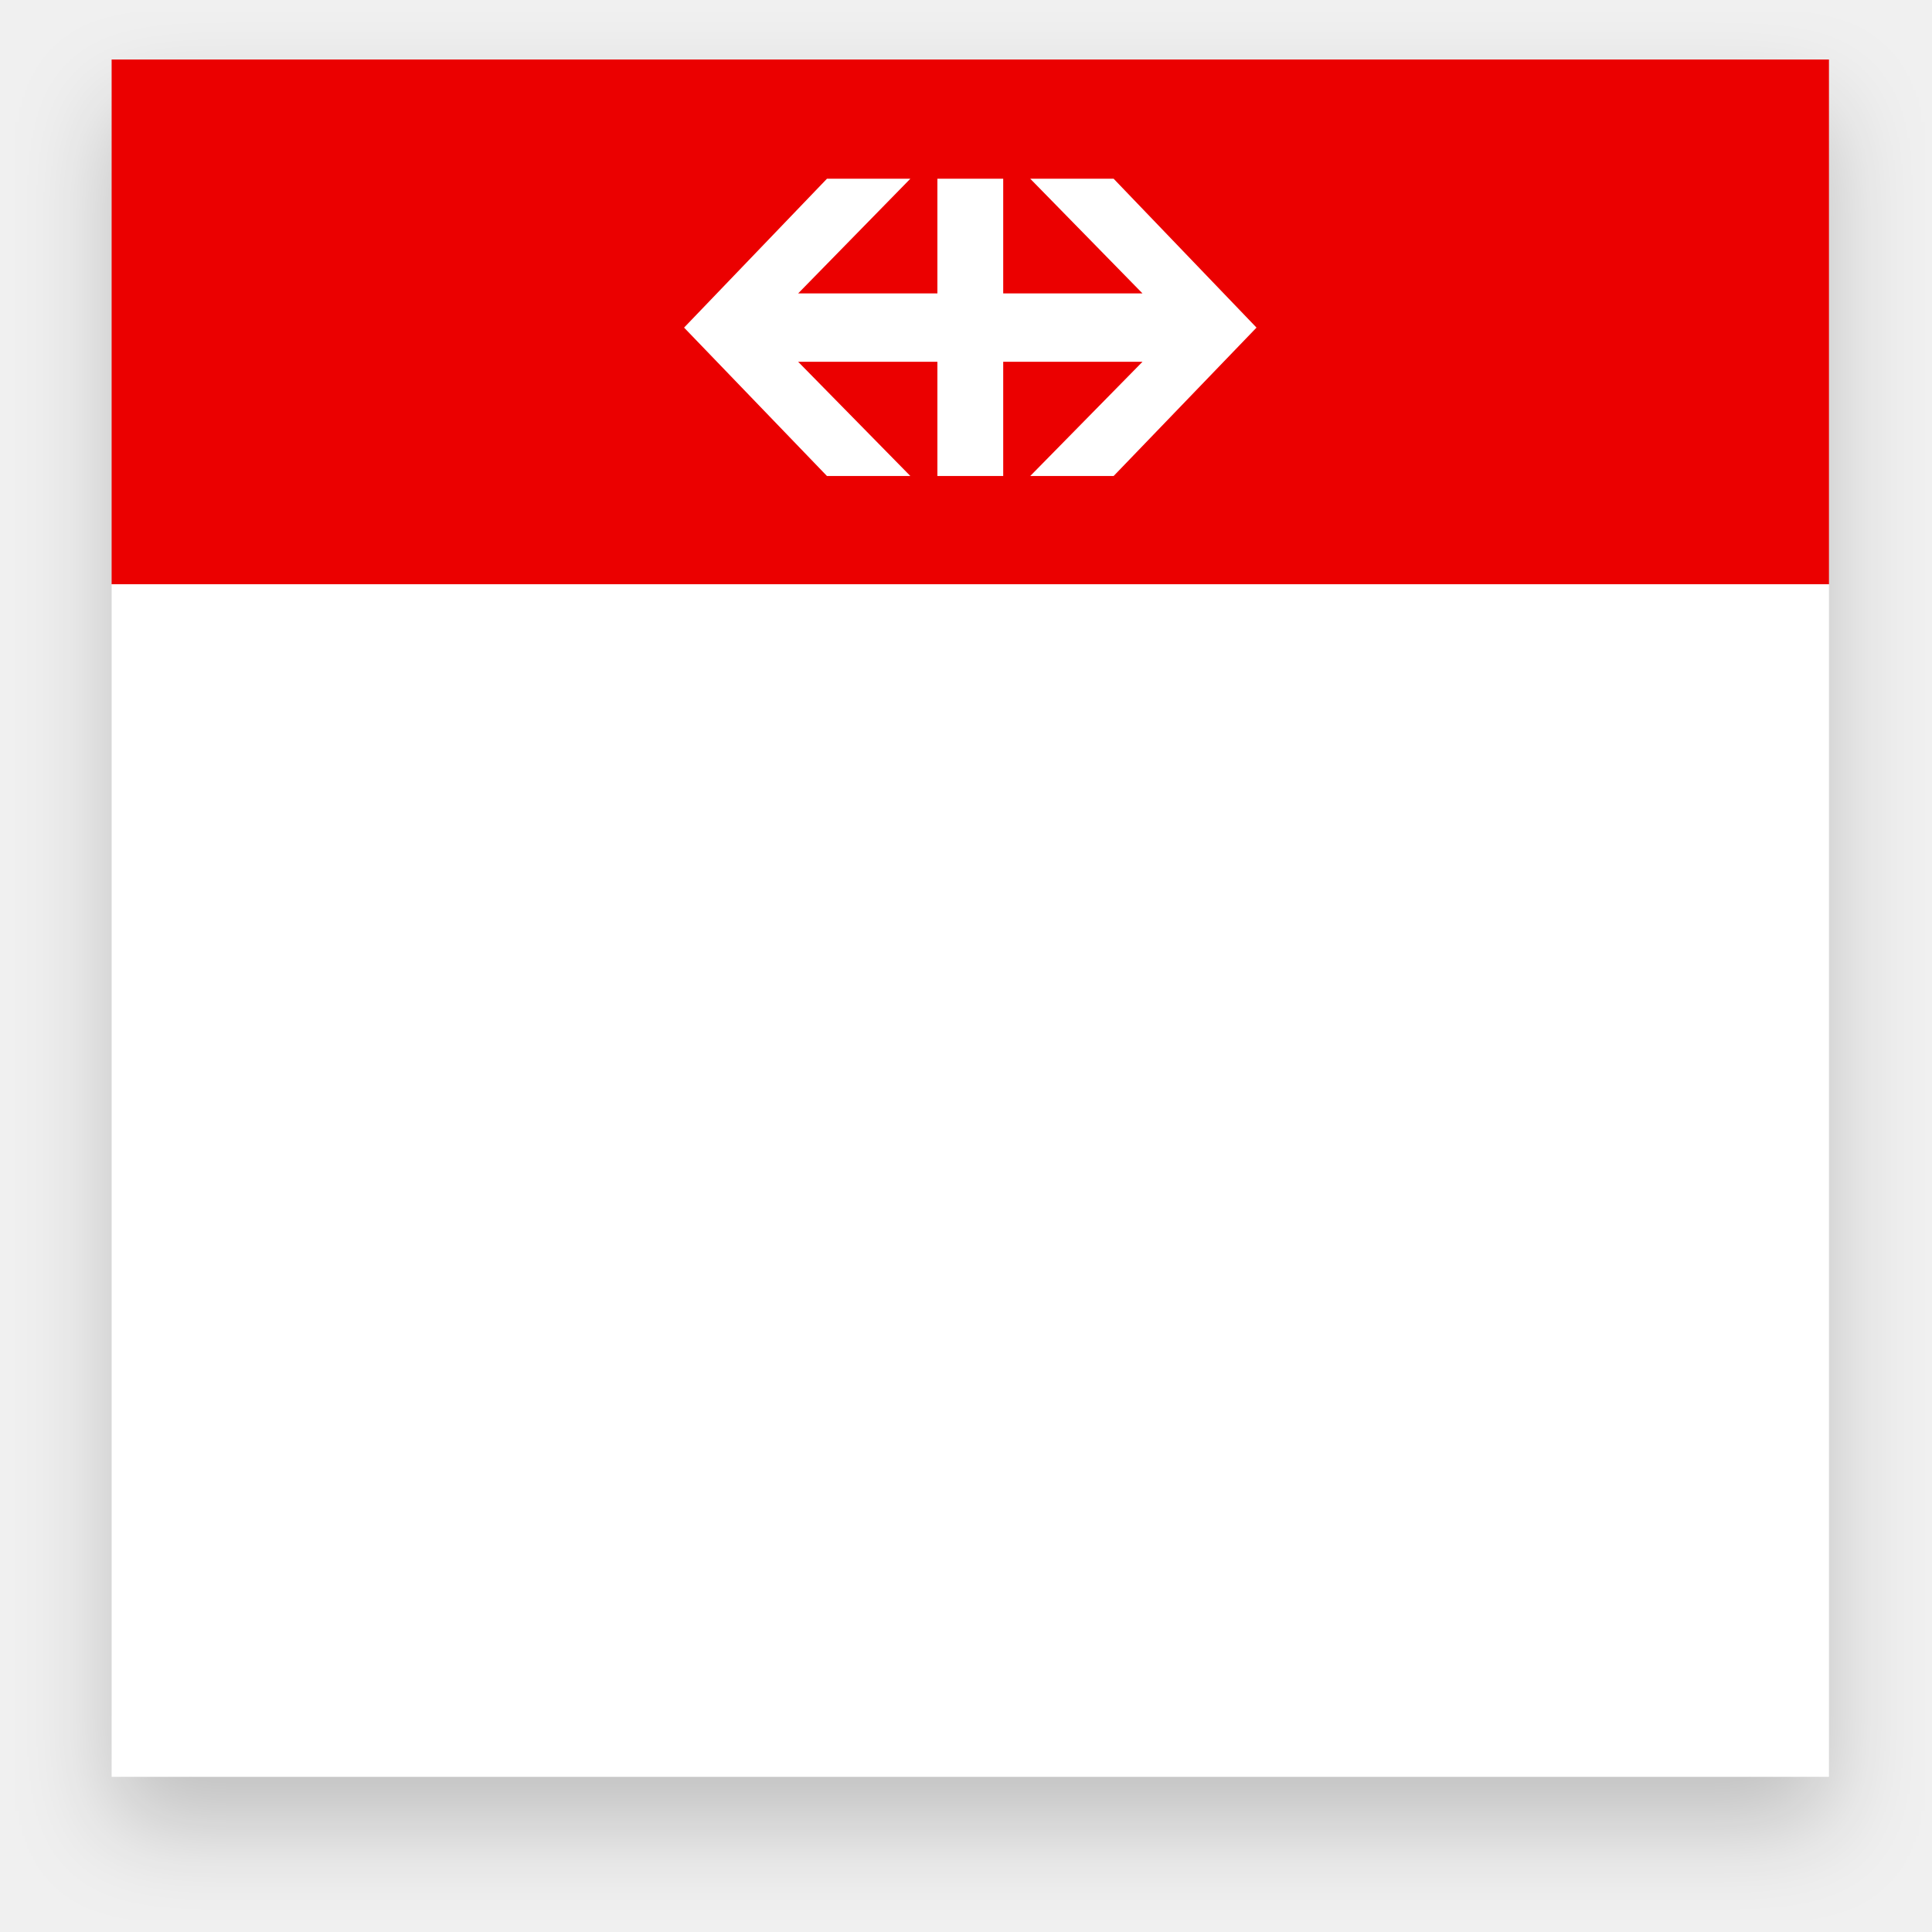
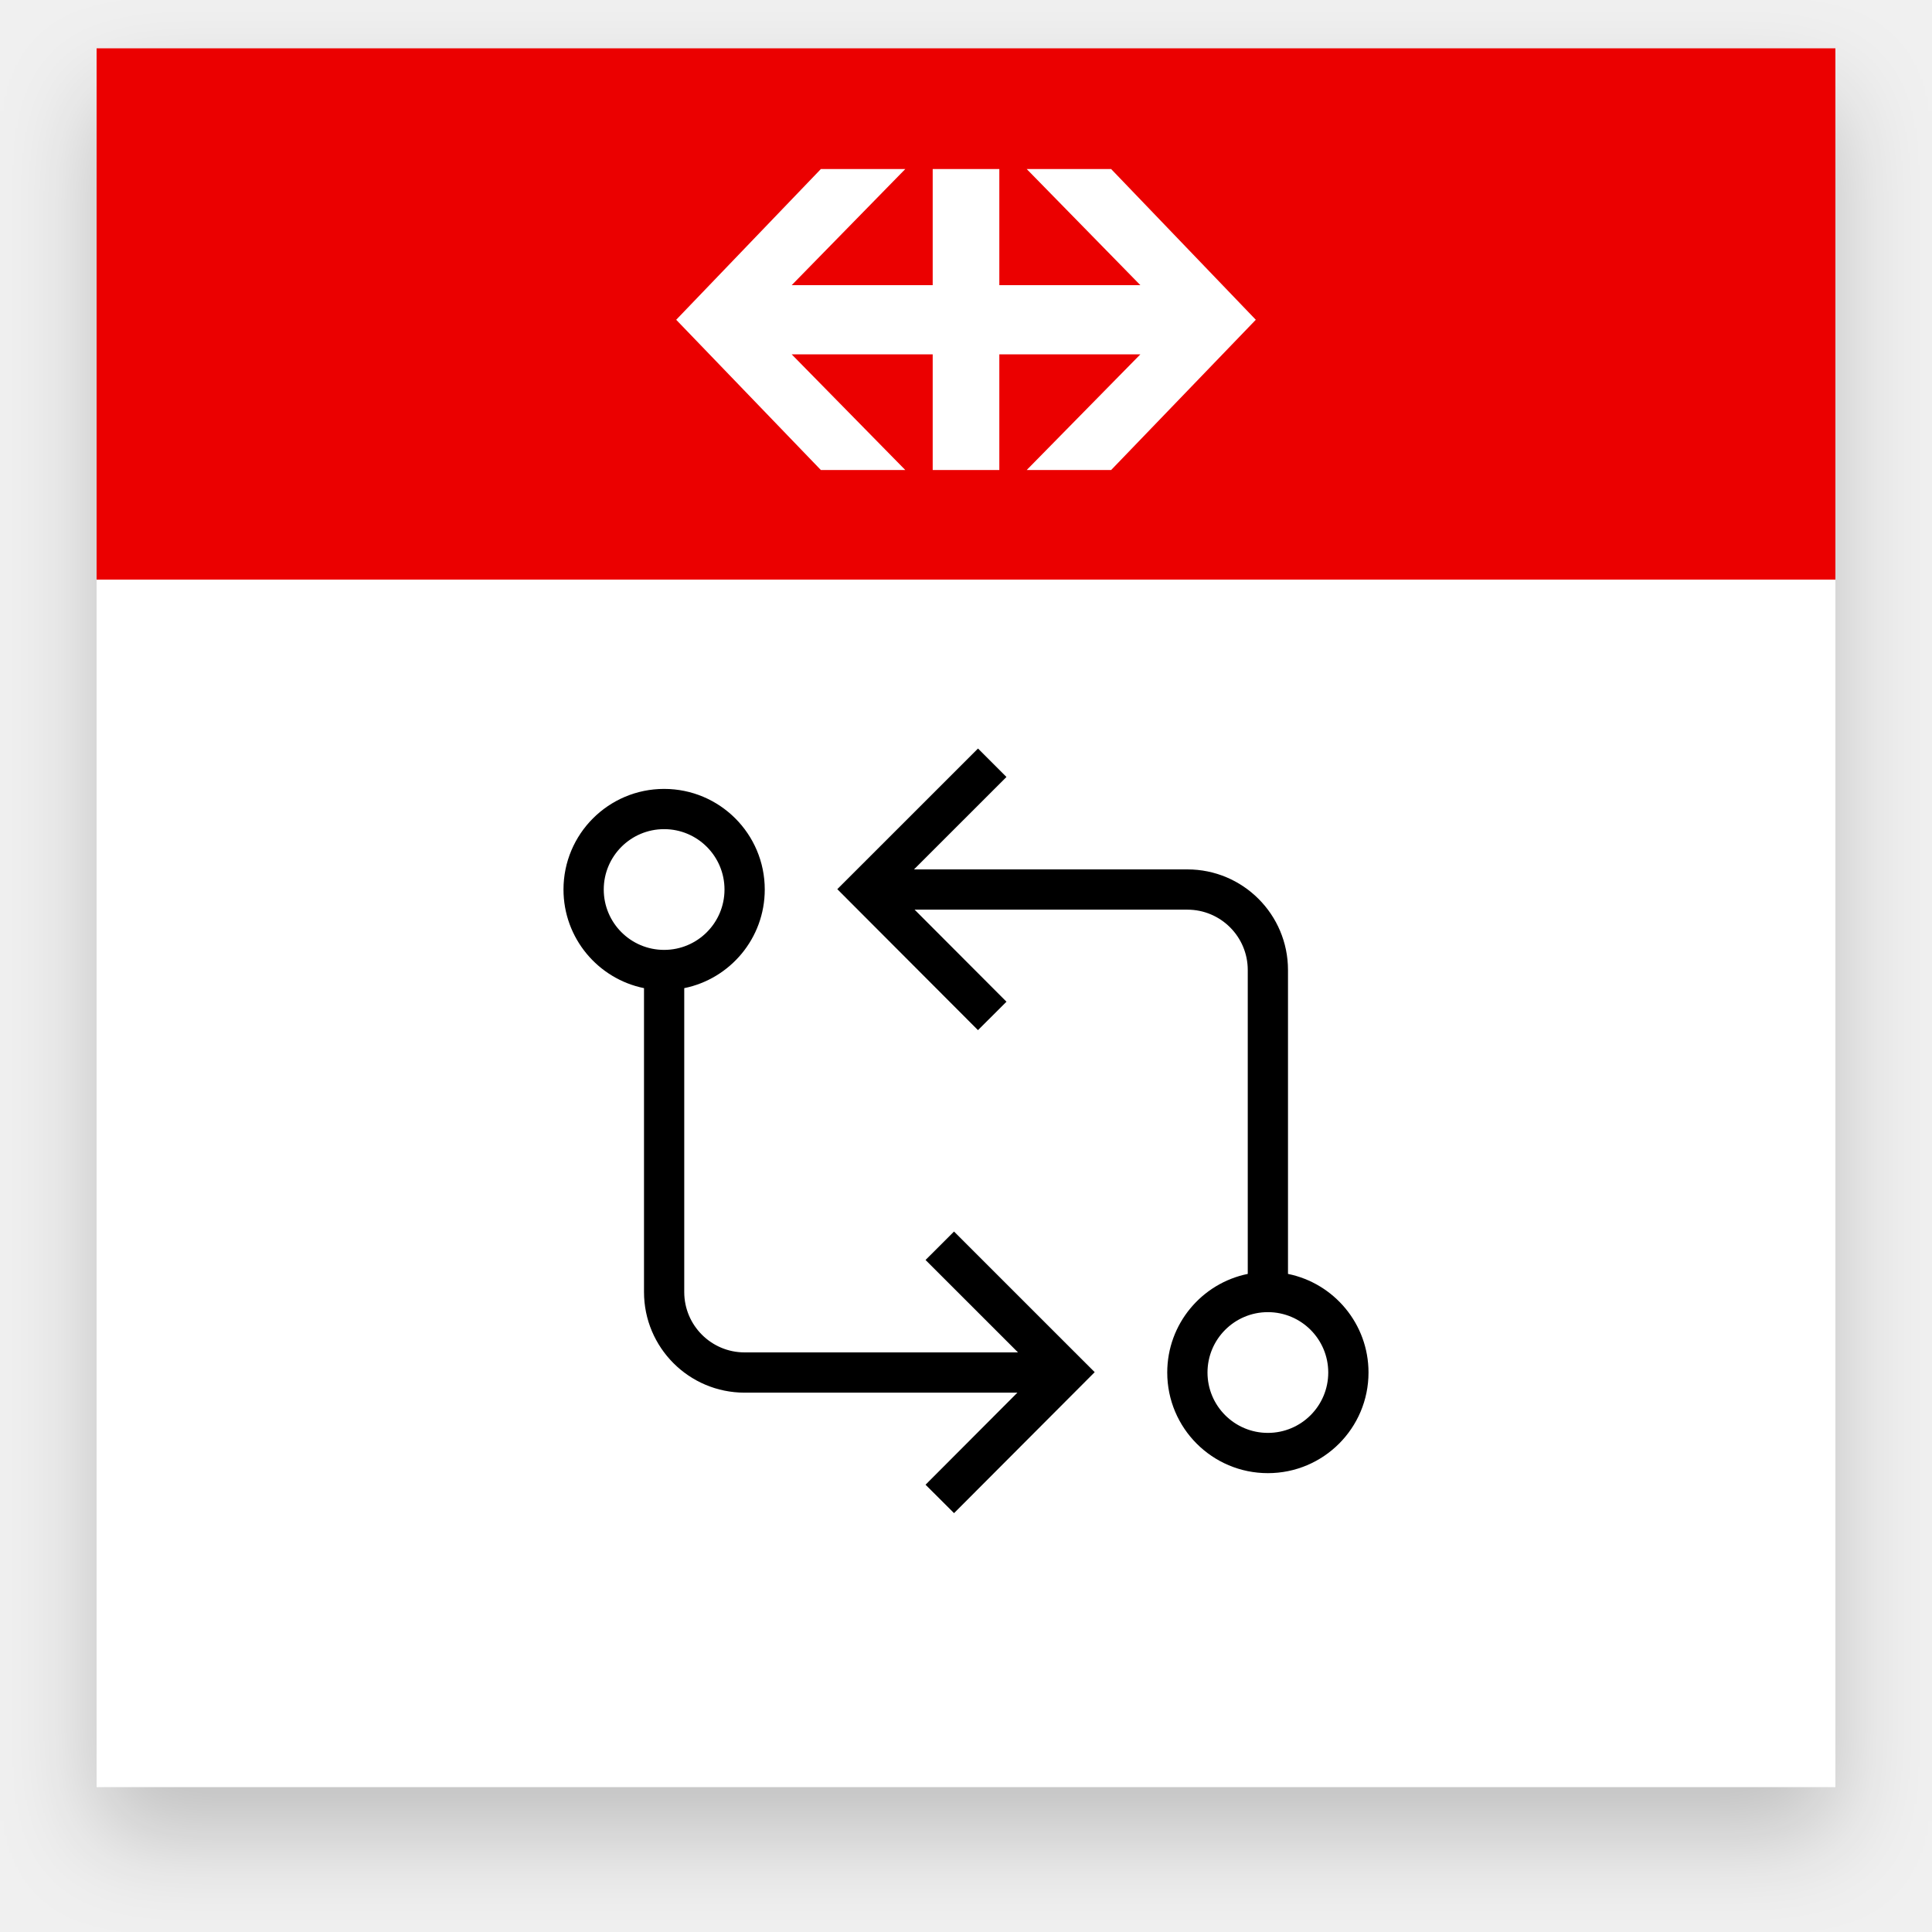
- <svg xmlns="http://www.w3.org/2000/svg" width="30" height="30" viewBox="0 0 81 80" fill="none">
-   <g filter="url(#filter0_d_1080_2778)">
-     <mask id="mask0_1080_2778" style="mask-type:luminance" maskUnits="userSpaceOnUse" x="4" y="1" width="73" height="73">
-       <rect x="4.68" y="1.994" width="72" height="72" fill="white" />
+ <svg xmlns="http://www.w3.org/2000/svg" width="30" height="30" viewBox="0 0 80 80" fill="none">
+   <g filter="url(#filter0_d_1331_3108)">
+     <mask id="mask0_1331_3108" style="mask-type:luminance" maskUnits="userSpaceOnUse" x="4" y="2" width="72" height="72">
+       <rect x="4" y="2" width="72" height="72" fill="white" />
    </mask>
-     <g mask="url(#mask0_1080_2778)">
-       <rect width="108" height="108" transform="translate(-13.3201 -16.006)" fill="white" />
-       <rect x="-13.32" y="-16.006" width="108" height="40" fill="#EB0000" />
-       <path fill-rule="evenodd" clip-rule="evenodd" d="M34.67 19.456H38.166L33.462 14.667H39.301V19.456H42.06V14.667H47.9L43.194 19.456H46.69L52.68 13.235L46.69 6.994H43.194L47.9 11.802H42.06V6.994H39.301V11.802H33.462L38.166 6.994H34.67L28.68 13.235L34.67 19.456" fill="white" />
+     <g mask="url(#mask0_1331_3108)">
+       <rect width="108" height="108" transform="translate(-14 -16)" fill="white" />
+       <path fill-rule="evenodd" clip-rule="evenodd" d="M35.26 36.23L40.497 30.995L41.675 32.173L37.847 36H49.167C51.468 36 53.333 37.865 53.333 40.167V52.75C55.235 53.136 56.667 54.818 56.667 56.833C56.667 59.135 54.801 61 52.5 61C50.199 61 48.333 59.135 48.333 56.833C48.333 54.818 49.765 53.136 51.667 52.75V40.167C51.667 38.786 50.547 37.667 49.167 37.667H37.872L41.676 41.479L40.496 42.656L35.259 37.408L34.671 36.818L35.26 36.23ZM25 36.833C25 35.453 26.119 34.333 27.5 34.333C28.881 34.333 30 35.453 30 36.833C30 38.214 28.881 39.333 27.5 39.333C26.119 39.333 25 38.214 25 36.833ZM27.5 32.667C25.199 32.667 23.333 34.532 23.333 36.833C23.333 38.849 24.765 40.531 26.667 40.917L26.667 53.5C26.667 55.801 28.532 57.667 30.833 57.667H42.128L38.325 61.479L39.505 62.656L44.741 57.408L45.329 56.818L44.74 56.23L39.504 50.995L38.325 52.173L42.153 56H30.833C29.453 56 28.333 54.881 28.333 53.5L28.333 40.917C30.235 40.531 31.667 38.849 31.667 36.833C31.667 34.532 29.801 32.667 27.5 32.667ZM50 56.833C50 55.453 51.119 54.333 52.5 54.333C53.881 54.333 55 55.453 55 56.833C55 58.214 53.881 59.333 52.5 59.333C51.119 59.333 50 58.214 50 56.833Z" fill="black" />
+       <rect x="-14" y="-16" width="108" height="40" fill="#EB0000" />
+       <path fill-rule="evenodd" clip-rule="evenodd" d="M33.99 19.462H37.486L32.782 14.673H38.621V19.462H41.38V14.673H47.22L42.514 19.462H46.01L52 13.241L46.01 7H42.514L47.22 11.808H41.38V7H38.621V11.808H32.782L37.486 7H33.99L28 13.241L33.99 19.462Z" fill="white" />
    </g>
  </g>
  <defs>
-     <filter id="filter0_d_1080_2778" x="0.68" y="-0.006" width="80" height="80" filterUnits="userSpaceOnUse" color-interpolation-filters="sRGB">
+     <filter id="filter0_d_1331_3108" x="0" y="0" width="80" height="80" filterUnits="userSpaceOnUse" color-interpolation-filters="sRGB">
      <feFlood flood-opacity="0" result="BackgroundImageFix" />
      <feColorMatrix in="SourceAlpha" type="matrix" values="0 0 0 0 0 0 0 0 0 0 0 0 0 0 0 0 0 0 127 0" result="hardAlpha" />
      <feOffset dy="2" />
      <feGaussianBlur stdDeviation="2" />
      <feColorMatrix type="matrix" values="0 0 0 0 0 0 0 0 0 0 0 0 0 0 0 0 0 0 0.2 0" />
-       <feBlend mode="normal" in2="BackgroundImageFix" result="effect1_dropShadow_1080_2778" />
-       <feBlend mode="normal" in="SourceGraphic" in2="effect1_dropShadow_1080_2778" result="shape" />
+       <feBlend mode="normal" in2="BackgroundImageFix" result="effect1_dropShadow_1331_3108" />
+       <feBlend mode="normal" in="SourceGraphic" in2="effect1_dropShadow_1331_3108" result="shape" />
    </filter>
  </defs>
</svg>
